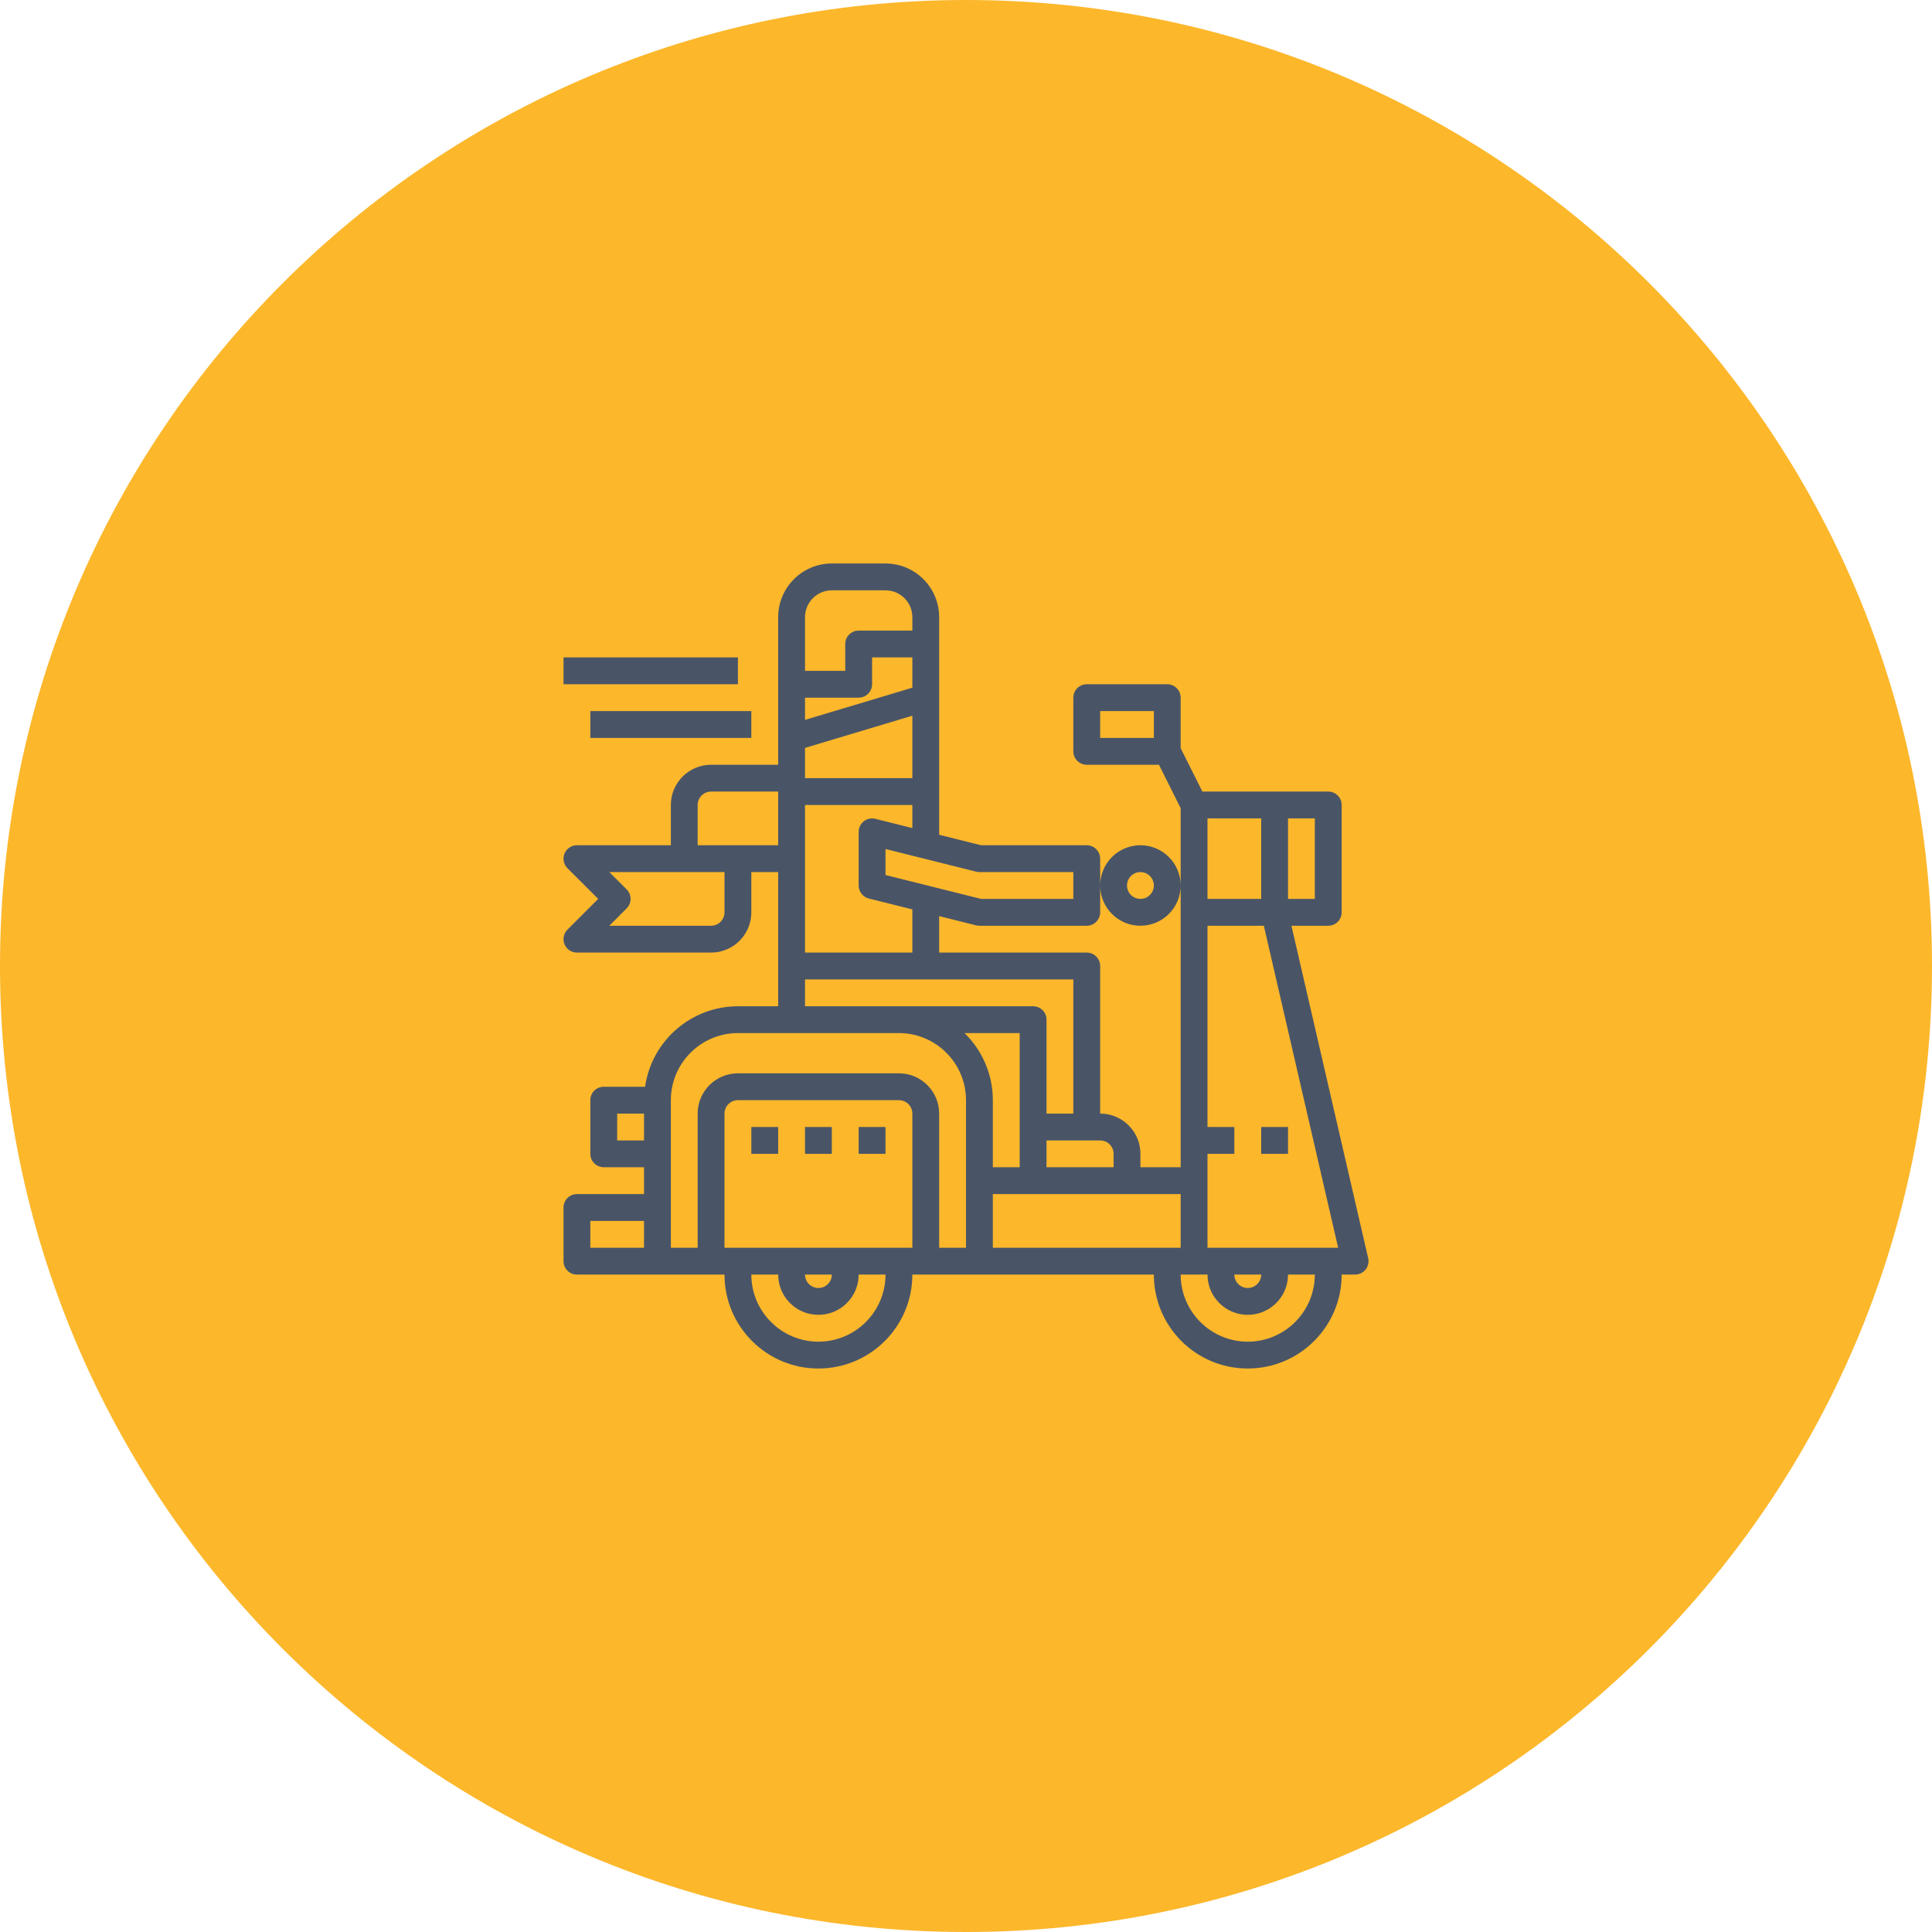
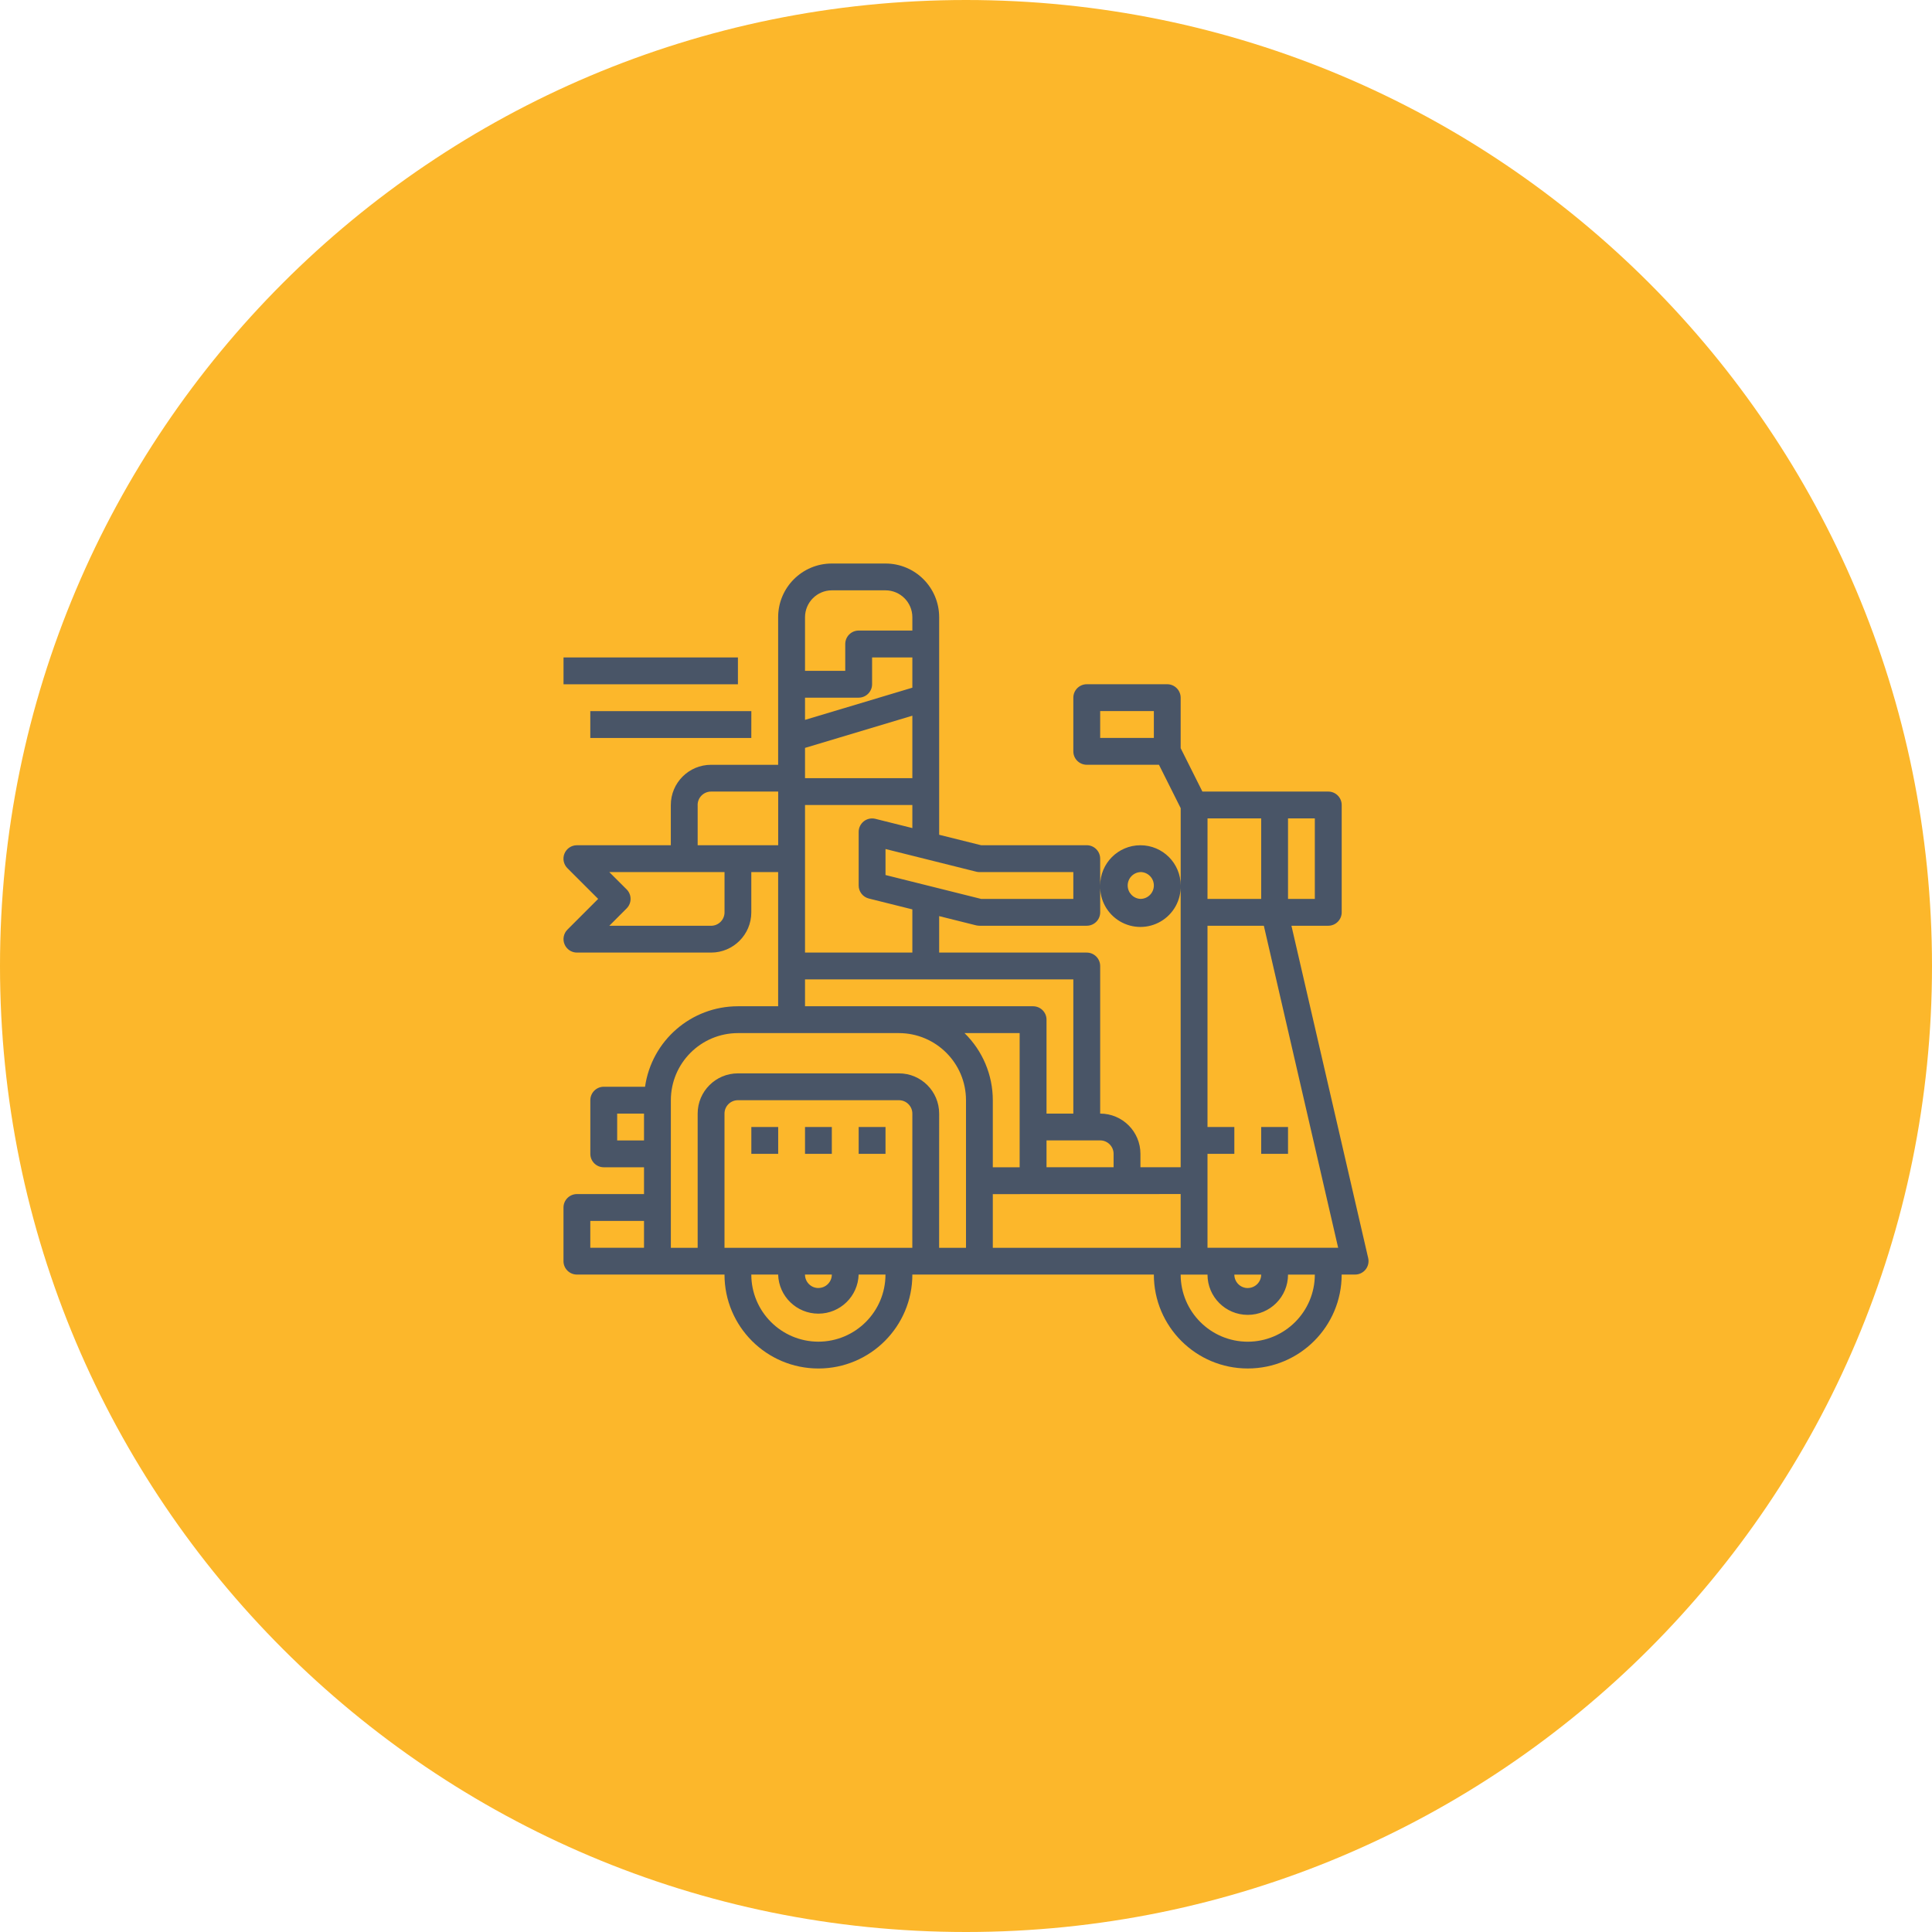
- <svg xmlns="http://www.w3.org/2000/svg" width="56" height="56" viewBox="0 0 56 56" fill="none">
-   <circle cx="28" cy="28" r="28" fill="#FCB72B" />
-   <path fill-rule="evenodd" clip-rule="evenodd" d="M37.433 26.833H38.5C38.715 26.833 38.889 26.659 38.889 26.444V23.333C38.889 23.119 38.715 22.944 38.5 22.944H34.852L34.222 21.686V20.222C34.222 20.007 34.048 19.833 33.834 19.833H31.5C31.285 19.833 31.111 20.007 31.111 20.222V21.778C31.111 21.992 31.285 22.167 31.5 22.167H33.593L34.222 23.425V25.667C34.222 25.022 33.7 24.5 33.056 24.5C32.411 24.5 31.889 25.022 31.889 25.667V24.889C31.889 24.674 31.715 24.5 31.5 24.5H28.437L27.222 24.196V17.889C27.222 17.03 26.526 16.333 25.667 16.333H24.111C23.252 16.333 22.556 17.03 22.556 17.889V22.167H20.611C19.967 22.167 19.445 22.689 19.445 23.333V24.5H16.722C16.565 24.5 16.423 24.595 16.363 24.74C16.303 24.885 16.336 25.052 16.447 25.164L17.339 26.055L16.447 26.947C16.336 27.058 16.303 27.226 16.363 27.371C16.423 27.516 16.565 27.611 16.722 27.611H20.611C21.256 27.611 21.778 27.089 21.778 26.444V25.278H22.556V29.167H21.389C20.037 29.168 18.891 30.162 18.698 31.5H17.5C17.285 31.5 17.111 31.674 17.111 31.889V33.444C17.111 33.659 17.285 33.833 17.5 33.833H18.667V34.611H16.722C16.508 34.611 16.334 34.785 16.334 35V36.556C16.334 36.77 16.508 36.944 16.722 36.944H21C21 38.448 22.219 39.667 23.722 39.667C25.226 39.667 26.445 38.448 26.445 36.944H33.445C33.445 38.448 34.663 39.667 36.167 39.667C37.67 39.667 38.889 38.448 38.889 36.944H39.278C39.397 36.944 39.509 36.89 39.583 36.798C39.656 36.705 39.684 36.584 39.657 36.468L37.433 26.833ZM31.889 25.667C31.889 26.311 32.411 26.833 33.056 26.833C33.7 26.833 34.222 26.311 34.222 25.667V33.833H33.056V33.444C33.056 32.8 32.533 32.278 31.889 32.278V28C31.889 27.785 31.715 27.611 31.5 27.611H27.222V26.554L28.295 26.822C28.326 26.829 28.357 26.833 28.389 26.833H31.5C31.715 26.833 31.889 26.659 31.889 26.444V25.667ZM33.445 21.389H31.889V20.611H33.445V21.389ZM18.667 36.167V35.389H17.111V36.167H18.667ZM18.667 33.056H17.889V32.278H18.667V33.056ZM38.111 23.722H37.334V26.055H38.111V23.722ZM35 23.722H36.556V26.055H35V23.722ZM32.278 33.444C32.278 33.23 32.104 33.056 31.889 33.056H30.334V33.833H32.278V33.444ZM28.295 25.266C28.326 25.274 28.357 25.278 28.389 25.278H31.111V26.055H28.437L25.667 25.363V24.609L28.295 25.266ZM24.111 17.111C23.682 17.111 23.334 17.459 23.334 17.889V19.444H24.5V18.667C24.5 18.452 24.674 18.278 24.889 18.278H26.445V17.889C26.445 17.459 26.096 17.111 25.667 17.111H24.111ZM24.889 20.222C25.104 20.222 25.278 20.048 25.278 19.833V19.055H26.445V19.933L23.334 20.866V20.222H24.889ZM26.445 22.555V20.745L23.334 21.678V22.555H26.445ZM26.445 23.333V24.002L25.372 23.734C25.256 23.705 25.133 23.731 25.039 23.805C24.944 23.878 24.889 23.991 24.889 24.111V25.667C24.889 25.845 25.01 26 25.183 26.044L26.445 26.359V27.611H23.334V23.333H26.445ZM31.111 32.278V28.389H23.334V29.167H29.945C30.159 29.167 30.334 29.341 30.334 29.555V32.278H31.111ZM21 26.444C21 26.659 20.826 26.833 20.611 26.833H17.661L18.164 26.33C18.316 26.179 18.316 25.932 18.164 25.78L17.661 25.278H21V26.444ZM20.222 23.333V24.5H22.556V22.944H20.611C20.396 22.944 20.222 23.119 20.222 23.333ZM23.722 38.889C22.649 38.888 21.779 38.018 21.778 36.944H22.556C22.556 37.589 23.078 38.111 23.722 38.111C24.367 38.111 24.889 37.589 24.889 36.944H25.667C25.666 38.018 24.796 38.888 23.722 38.889ZM23.722 37.333C23.937 37.333 24.111 37.159 24.111 36.944H23.334C23.334 37.159 23.508 37.333 23.722 37.333ZM26.445 36.167H21V32.278C21 32.063 21.174 31.889 21.389 31.889H26.056C26.27 31.889 26.445 32.063 26.445 32.278V36.167ZM27.222 36.167H28V31.889C27.999 30.816 27.129 29.946 26.056 29.944H21.389C20.316 29.946 19.446 30.816 19.445 31.889V36.167H20.222V32.278C20.222 31.633 20.745 31.111 21.389 31.111H26.056C26.7 31.111 27.222 31.633 27.222 32.278V36.167ZM27.957 29.944H29.556V33.833H28.778V31.889C28.778 31.157 28.482 30.455 27.957 29.944ZM28.778 34.611V36.167H34.222V34.611H28.778ZM36.167 38.889C35.093 38.888 34.224 38.018 34.222 36.944H35C35 37.589 35.523 38.111 36.167 38.111C36.811 38.111 37.334 37.589 37.334 36.944H38.111C38.11 38.018 37.24 38.888 36.167 38.889ZM36.167 37.333C36.382 37.333 36.556 37.159 36.556 36.944H35.778C35.778 37.159 35.952 37.333 36.167 37.333ZM35 36.167V33.444H35.778V32.667H35V26.833H36.633L38.787 36.167H35ZM37.334 32.667H36.556V33.444H37.334V32.667ZM21.778 32.667H22.556V33.444H21.778V32.667ZM24.111 32.667H23.334V33.444H24.111V32.667ZM24.889 32.667H25.667V33.444H24.889V32.667ZM33.056 25.278C33.27 25.278 33.445 25.452 33.445 25.667C33.445 25.881 33.27 26.055 33.056 26.055C32.841 26.055 32.667 25.881 32.667 25.667C32.667 25.452 32.841 25.278 33.056 25.278ZM16.334 19.055H21.389V19.833H16.334V19.055ZM21.778 20.611H17.111V21.389H21.778V20.611Z" fill="#495567" />
+ <svg xmlns="http://www.w3.org/2000/svg" width="56" height="56" fill="none" viewBox="0 0 56 56">
+   <circle cx="28" cy="28" r="28" fill="#fcb72b" />
+   <path fill="#495567" fill-rule="evenodd" d="M37.433 26.833H38.5a.39.39 0 0 0 .39-.389v-3.11a.39.39 0 0 0-.39-.39h-3.648l-.63-1.258v-1.464a.39.39 0 0 0-.389-.389H31.5a.39.39 0 0 0-.389.39v1.555c0 .215.174.389.39.389h2.092l.63 1.258v2.242a1.167 1.167 0 0 0-2.334 0v-.778a.39.39 0 0 0-.389-.39h-3.063l-1.215-.303V17.89c0-.86-.696-1.556-1.555-1.556H24.11c-.859 0-1.555.697-1.555 1.556v4.278H20.61c-.644 0-1.166.522-1.166 1.166V24.5h-2.723a.389.389 0 0 0-.275.664l.892.891-.892.892a.39.39 0 0 0 .275.664h3.89c.644 0 1.166-.522 1.166-1.167v-1.166h.778v3.889h-1.167a2.72 2.72 0 0 0-2.691 2.333H17.5a.39.39 0 0 0-.389.389v1.555c0 .215.174.39.39.39h1.166v.777h-1.945a.39.39 0 0 0-.389.389v1.556c0 .214.175.388.39.388H21a2.722 2.722 0 1 0 5.445 0h7a2.722 2.722 0 0 0 5.444 0h.389a.39.39 0 0 0 .38-.476zm-5.544-1.166a1.167 1.167 0 1 0 2.333 0v8.166h-1.166v-.389c0-.644-.523-1.166-1.167-1.166V28a.39.39 0 0 0-.389-.389h-4.278v-1.057l1.073.268q.046.01.094.011H31.5a.39.39 0 0 0 .39-.389zm1.556-4.278h-1.556v-.778h1.556zM18.667 36.167v-.778H17.11v.778zm0-3.111h-.778v-.778h.778zm19.444-9.334h-.777v2.333h.777zm-3.11 0h1.555v2.333H35zm-2.723 9.722a.39.39 0 0 0-.389-.389h-1.555v.778h1.944zm-3.983-8.178q.046.012.094.012h2.722v.777h-2.674l-2.77-.692v-.754zm-4.184-8.155a.78.78 0 0 0-.777.778v1.555H24.5v-.777c0-.215.174-.39.39-.39h1.555v-.388a.78.78 0 0 0-.778-.778zm.778 3.111a.39.39 0 0 0 .389-.389v-.777h1.167v.877l-3.111.933v-.644zm1.556 2.333v-1.81l-3.111.933v.877zm0 .778v.669l-1.073-.268a.39.39 0 0 0-.483.377v1.556c0 .178.121.333.294.377l1.262.315v1.252h-3.111v-4.278zm4.666 8.945v-3.89h-7.777v.779h6.61c.215 0 .39.174.39.388v2.723zm-10.11-5.834a.39.39 0 0 1-.39.39h-2.95l.503-.504a.39.39 0 0 0 0-.55l-.503-.502h3.34zm-.779-3.11V24.5h2.334v-1.556H20.61a.39.39 0 0 0-.389.39m3.5 15.555a1.947 1.947 0 0 1-1.944-1.945h.778a1.167 1.167 0 0 0 2.333 0h.778a1.947 1.947 0 0 1-1.945 1.945m0-1.556a.39.39 0 0 0 .39-.389h-.778c0 .215.174.39.388.39m2.723-1.166H21v-3.89c0-.214.174-.388.39-.388h4.666c.214 0 .389.174.389.389zm.777 0H28v-4.278a1.947 1.947 0 0 0-1.944-1.945h-4.667a1.947 1.947 0 0 0-1.944 1.945v4.278h.777v-3.89c0-.644.523-1.166 1.167-1.166h4.667c.644 0 1.166.522 1.166 1.167zm.735-6.223h1.599v3.89h-.778v-1.945c0-.732-.296-1.434-.82-1.945m.82 4.667v1.556h5.445V34.61zm7.39 4.278a1.947 1.947 0 0 1-1.945-1.945H35a1.167 1.167 0 1 0 2.334 0h.777a1.947 1.947 0 0 1-1.944 1.945m0-1.556a.39.39 0 0 0 .389-.389h-.778c0 .215.174.39.389.39M35 36.167v-2.723h.778v-.777H35v-5.834h1.633l2.154 9.334zm2.334-3.5h-.778v.777h.778zm-15.556 0h.778v.777h-.778zm2.333 0h-.777v.777h.777zm.778 0h.778v.777h-.778zm8.167-7.39a.389.389 0 1 1 0 .778.389.389 0 0 1 0-.777m-16.722-6.222h5.055v.778h-5.055zm5.444 1.556H17.11v.778h4.667z" clip-rule="evenodd" />
</svg>
